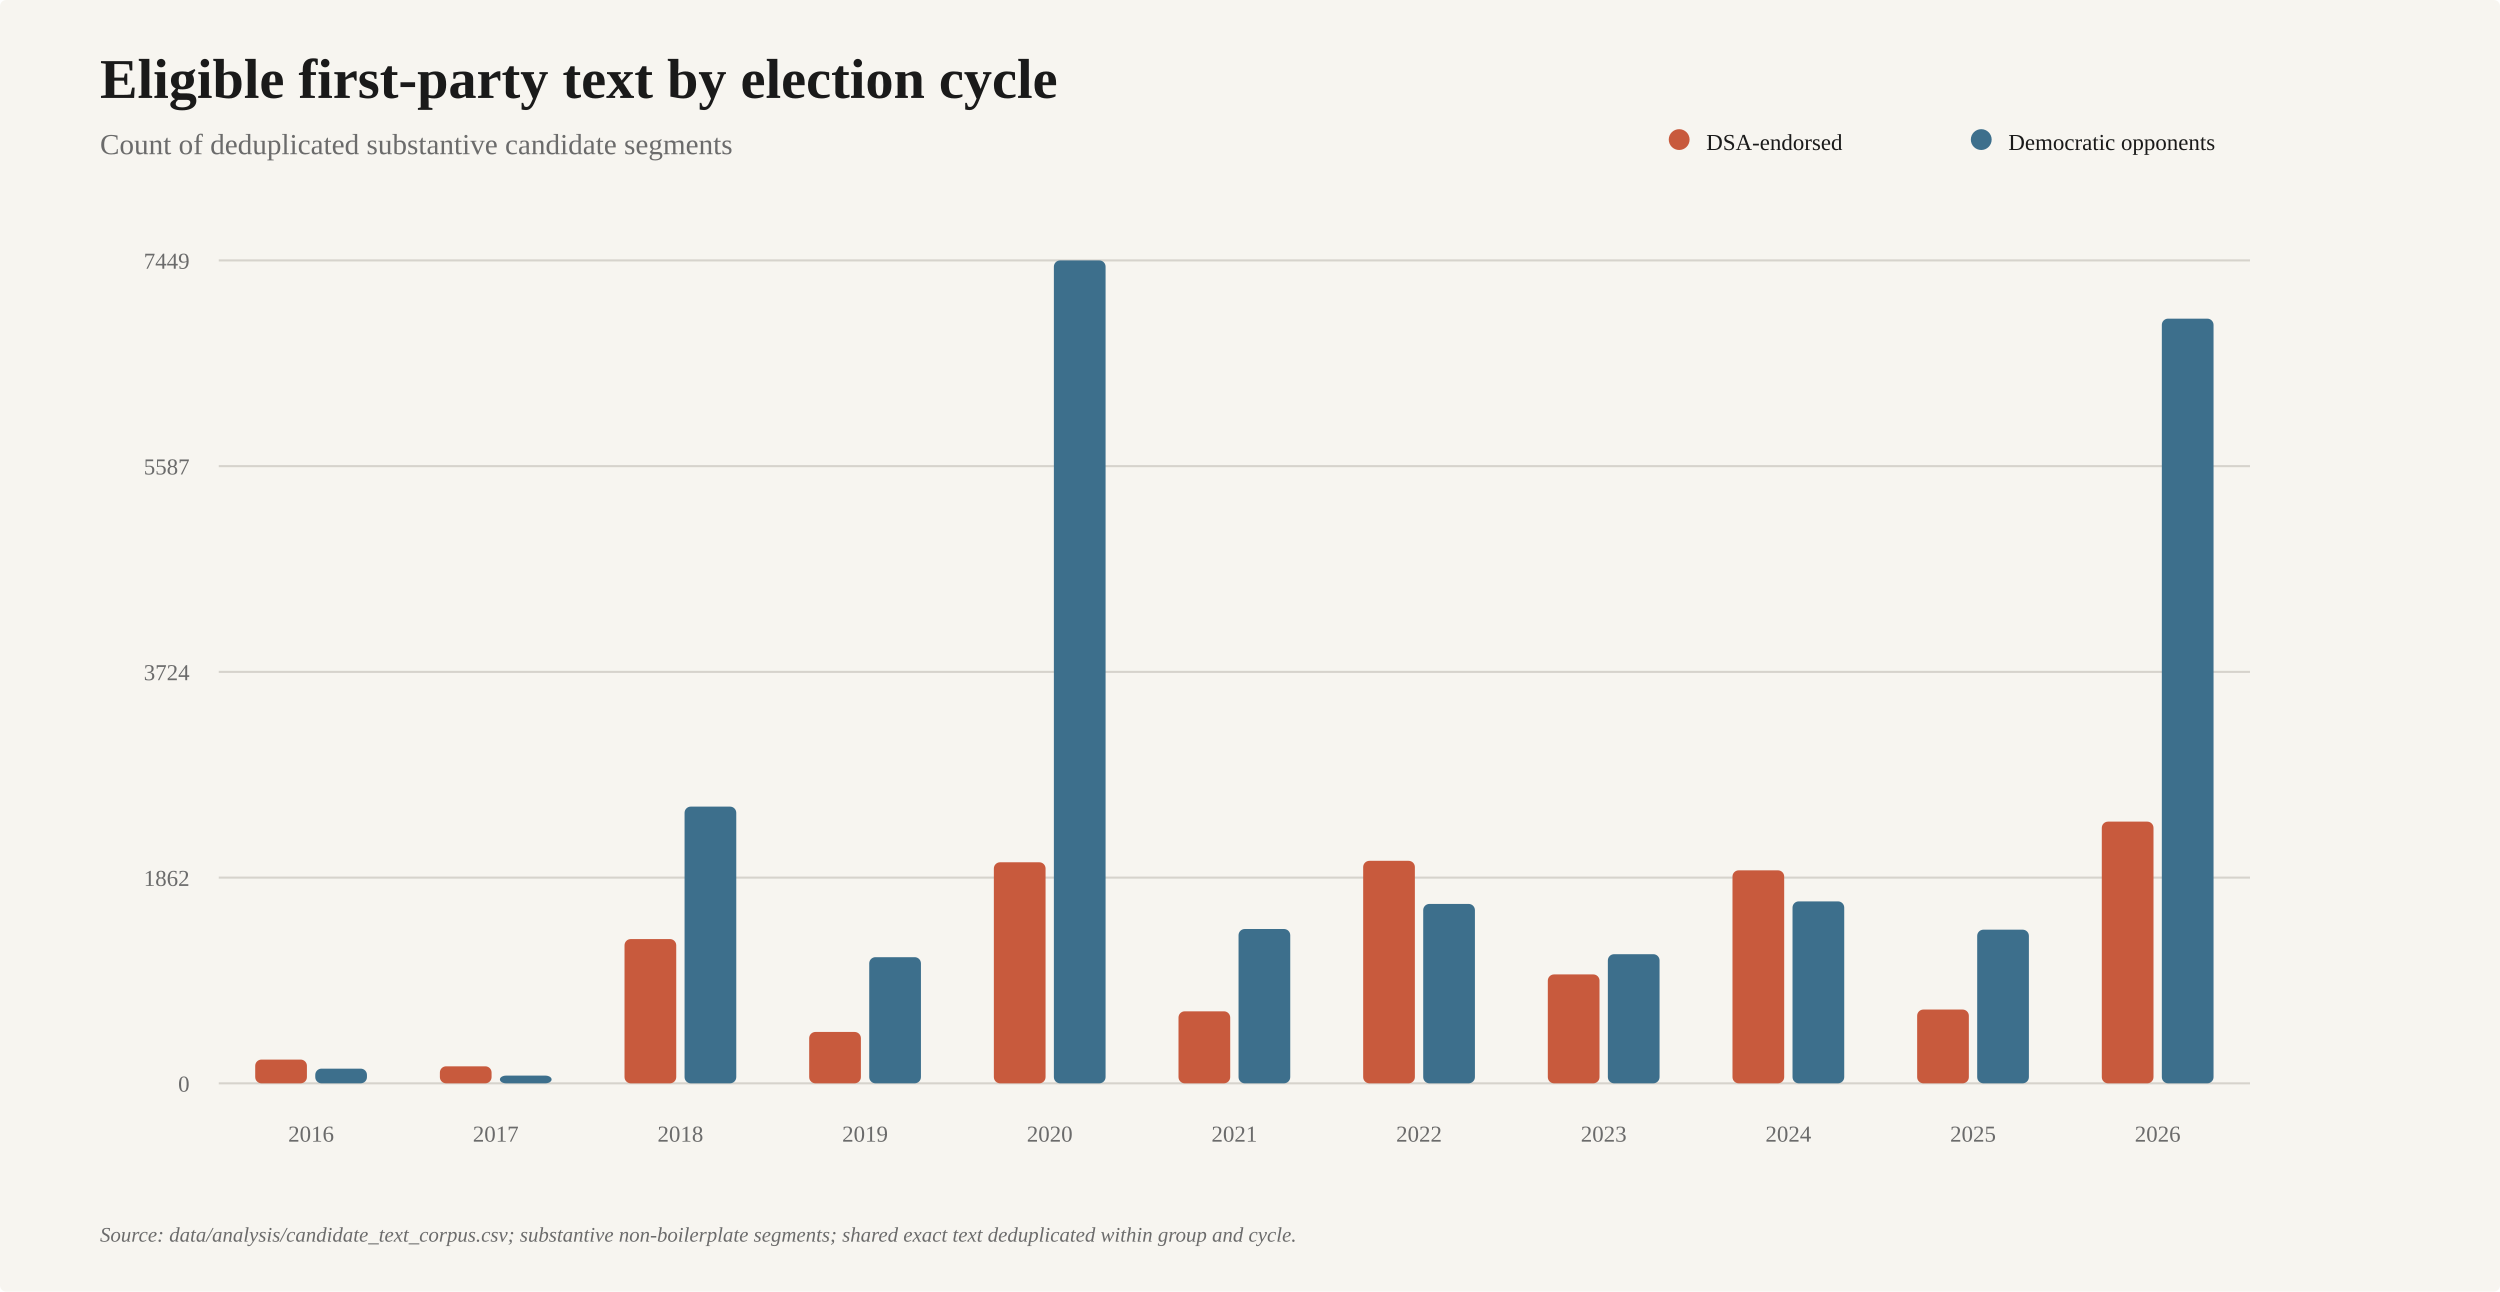
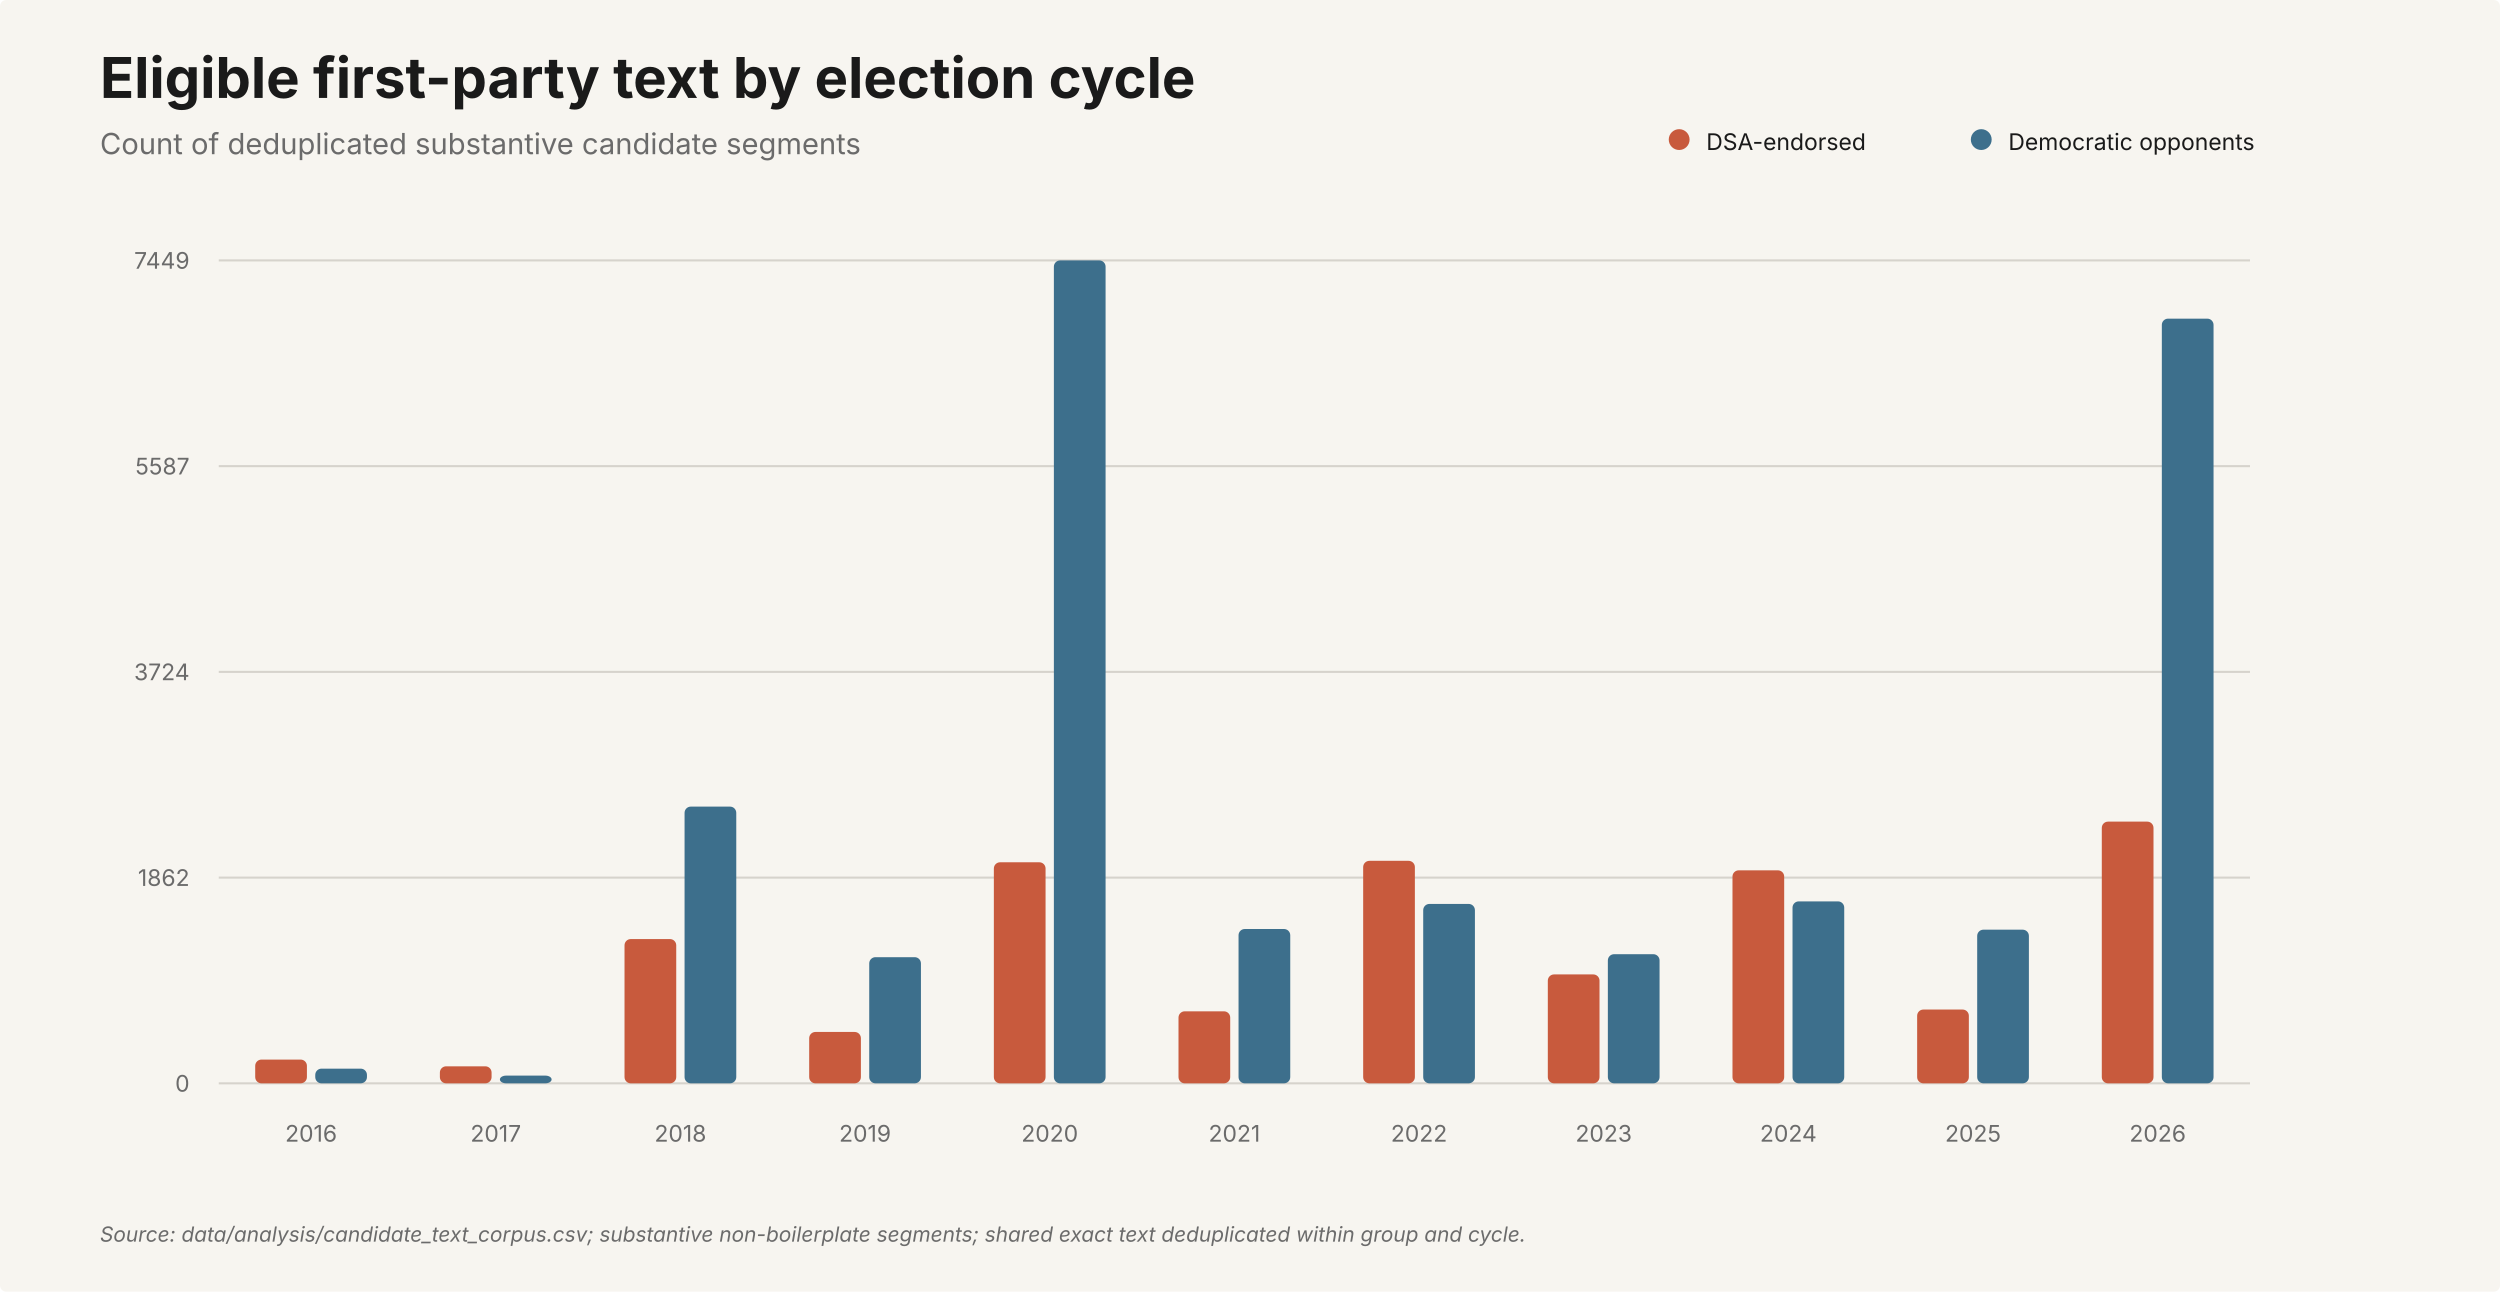
<svg xmlns="http://www.w3.org/2000/svg" width="1200" height="620" viewBox="0 0 1200 620">
  <rect x="0.00" y="0.00" width="1200.00" height="620.00" fill="#F7F5F0" rx="3" />
-   <text x="48" y="47" text-anchor="start" fill="#1A1A1A" font-family="Georgia, Times New Roman, serif" font-size="27px" font-weight="700" font-style="normal">Eligible first-party text by election cycle</text>
-   <text x="48" y="74" text-anchor="start" fill="#6B6B6B" font-family="Georgia, Times New Roman, serif" font-size="14px" font-weight="400" font-style="normal">Count of deduplicated substantive candidate segments</text>
+   <text x="48" y="47" text-anchor="start" fill="#1A1A1A" font-family="Inter, Arial, Helvetica, sans-serif" font-size="27px" font-weight="700" font-style="normal">Eligible first-party text by election cycle</text>
+   <text x="48" y="74" text-anchor="start" fill="#6B6B6B" font-family="Inter, Arial, Helvetica, sans-serif" font-size="14px" font-weight="400" font-style="normal">Count of deduplicated substantive candidate segments</text>
  <line x1="105" y1="520.0" x2="1080" y2="520.0" stroke="#D6D3CC" stroke-width="1" />
-   <text x="91" y="524.0" text-anchor="end" fill="#6B6B6B" font-family="Georgia, Times New Roman, serif" font-size="11px" font-weight="400" font-style="normal">0</text>
+   <text x="91" y="524.0" text-anchor="end" fill="#6B6B6B" font-family="Inter, Arial, Helvetica, sans-serif" font-size="11px" font-weight="400" font-style="normal">0</text>
  <line x1="105" y1="421.25" x2="1080" y2="421.25" stroke="#D6D3CC" stroke-width="1" />
-   <text x="91" y="425.25" text-anchor="end" fill="#6B6B6B" font-family="Georgia, Times New Roman, serif" font-size="11px" font-weight="400" font-style="normal">1862</text>
+   <text x="91" y="425.25" text-anchor="end" fill="#6B6B6B" font-family="Inter, Arial, Helvetica, sans-serif" font-size="11px" font-weight="400" font-style="normal">1862</text>
  <line x1="105" y1="322.5" x2="1080" y2="322.5" stroke="#D6D3CC" stroke-width="1" />
-   <text x="91" y="326.5" text-anchor="end" fill="#6B6B6B" font-family="Georgia, Times New Roman, serif" font-size="11px" font-weight="400" font-style="normal">3724</text>
+   <text x="91" y="326.5" text-anchor="end" fill="#6B6B6B" font-family="Inter, Arial, Helvetica, sans-serif" font-size="11px" font-weight="400" font-style="normal">3724</text>
  <line x1="105" y1="223.75" x2="1080" y2="223.75" stroke="#D6D3CC" stroke-width="1" />
-   <text x="91" y="227.75" text-anchor="end" fill="#6B6B6B" font-family="Georgia, Times New Roman, serif" font-size="11px" font-weight="400" font-style="normal">5587</text>
+   <text x="91" y="227.75" text-anchor="end" fill="#6B6B6B" font-family="Inter, Arial, Helvetica, sans-serif" font-size="11px" font-weight="400" font-style="normal">5587</text>
  <line x1="105" y1="125.0" x2="1080" y2="125.0" stroke="#D6D3CC" stroke-width="1" />
-   <text x="91" y="129.0" text-anchor="end" fill="#6B6B6B" font-family="Georgia, Times New Roman, serif" font-size="11px" font-weight="400" font-style="normal">7449</text>
+   <text x="91" y="129.0" text-anchor="end" fill="#6B6B6B" font-family="Inter, Arial, Helvetica, sans-serif" font-size="11px" font-weight="400" font-style="normal">7449</text>
  <rect x="122.50" y="508.60" width="24.82" height="11.40" fill="#C85A3D" rx="3" />
  <rect x="151.32" y="512.95" width="24.82" height="7.05" fill="#3D6F8C" rx="3" />
-   <text x="149.318" y="548" text-anchor="middle" fill="#6B6B6B" font-family="Georgia, Times New Roman, serif" font-size="11px" font-weight="400" font-style="normal">2016</text>
+   <text x="149.318" y="548" text-anchor="middle" fill="#6B6B6B" font-family="Inter, Arial, Helvetica, sans-serif" font-size="11px" font-weight="400" font-style="normal">2016</text>
  <rect x="211.14" y="511.83" width="24.82" height="8.17" fill="#C85A3D" rx="3" />
  <rect x="239.95" y="516.29" width="24.82" height="3.71" fill="#3D6F8C" rx="3" />
-   <text x="237.955" y="548" text-anchor="middle" fill="#6B6B6B" font-family="Georgia, Times New Roman, serif" font-size="11px" font-weight="400" font-style="normal">2017</text>
+   <text x="237.955" y="548" text-anchor="middle" fill="#6B6B6B" font-family="Inter, Arial, Helvetica, sans-serif" font-size="11px" font-weight="400" font-style="normal">2017</text>
  <rect x="299.77" y="450.75" width="24.82" height="69.25" fill="#C85A3D" rx="3" />
  <rect x="328.59" y="387.17" width="24.82" height="132.83" fill="#3D6F8C" rx="3" />
-   <text x="326.591" y="548" text-anchor="middle" fill="#6B6B6B" font-family="Georgia, Times New Roman, serif" font-size="11px" font-weight="400" font-style="normal">2018</text>
+   <text x="326.591" y="548" text-anchor="middle" fill="#6B6B6B" font-family="Inter, Arial, Helvetica, sans-serif" font-size="11px" font-weight="400" font-style="normal">2018</text>
  <rect x="388.41" y="495.34" width="24.82" height="24.66" fill="#C85A3D" rx="3" />
  <rect x="417.23" y="459.44" width="24.82" height="60.56" fill="#3D6F8C" rx="3" />
-   <text x="415.227" y="548" text-anchor="middle" fill="#6B6B6B" font-family="Georgia, Times New Roman, serif" font-size="11px" font-weight="400" font-style="normal">2019</text>
+   <text x="415.227" y="548" text-anchor="middle" fill="#6B6B6B" font-family="Inter, Arial, Helvetica, sans-serif" font-size="11px" font-weight="400" font-style="normal">2019</text>
  <rect x="477.05" y="413.89" width="24.82" height="106.11" fill="#C85A3D" rx="3" />
  <rect x="505.86" y="125.00" width="24.82" height="395.00" fill="#3D6F8C" rx="3" />
-   <text x="503.864" y="548" text-anchor="middle" fill="#6B6B6B" font-family="Georgia, Times New Roman, serif" font-size="11px" font-weight="400" font-style="normal">2020</text>
+   <text x="503.864" y="548" text-anchor="middle" fill="#6B6B6B" font-family="Inter, Arial, Helvetica, sans-serif" font-size="11px" font-weight="400" font-style="normal">2020</text>
  <rect x="565.68" y="485.43" width="24.82" height="34.57" fill="#C85A3D" rx="3" />
  <rect x="594.50" y="445.92" width="24.82" height="74.08" fill="#3D6F8C" rx="3" />
-   <text x="592.5" y="548" text-anchor="middle" fill="#6B6B6B" font-family="Georgia, Times New Roman, serif" font-size="11px" font-weight="400" font-style="normal">2021</text>
+   <text x="592.5" y="548" text-anchor="middle" fill="#6B6B6B" font-family="Inter, Arial, Helvetica, sans-serif" font-size="11px" font-weight="400" font-style="normal">2021</text>
  <rect x="654.32" y="413.20" width="24.82" height="106.80" fill="#C85A3D" rx="3" />
  <rect x="683.14" y="433.88" width="24.82" height="86.12" fill="#3D6F8C" rx="3" />
-   <text x="681.136" y="548" text-anchor="middle" fill="#6B6B6B" font-family="Georgia, Times New Roman, serif" font-size="11px" font-weight="400" font-style="normal">2022</text>
+   <text x="681.136" y="548" text-anchor="middle" fill="#6B6B6B" font-family="Inter, Arial, Helvetica, sans-serif" font-size="11px" font-weight="400" font-style="normal">2022</text>
  <rect x="742.95" y="467.72" width="24.82" height="52.28" fill="#C85A3D" rx="3" />
  <rect x="771.77" y="458.01" width="24.82" height="61.99" fill="#3D6F8C" rx="3" />
-   <text x="769.773" y="548" text-anchor="middle" fill="#6B6B6B" font-family="Georgia, Times New Roman, serif" font-size="11px" font-weight="400" font-style="normal">2023</text>
+   <text x="769.773" y="548" text-anchor="middle" fill="#6B6B6B" font-family="Inter, Arial, Helvetica, sans-serif" font-size="11px" font-weight="400" font-style="normal">2023</text>
  <rect x="831.59" y="417.76" width="24.82" height="102.24" fill="#C85A3D" rx="3" />
  <rect x="860.41" y="432.66" width="24.82" height="87.34" fill="#3D6F8C" rx="3" />
-   <text x="858.409" y="548" text-anchor="middle" fill="#6B6B6B" font-family="Georgia, Times New Roman, serif" font-size="11px" font-weight="400" font-style="normal">2024</text>
+   <text x="858.409" y="548" text-anchor="middle" fill="#6B6B6B" font-family="Inter, Arial, Helvetica, sans-serif" font-size="11px" font-weight="400" font-style="normal">2024</text>
  <rect x="920.23" y="484.58" width="24.82" height="35.42" fill="#C85A3D" rx="3" />
  <rect x="949.05" y="446.24" width="24.82" height="73.76" fill="#3D6F8C" rx="3" />
-   <text x="947.045" y="548" text-anchor="middle" fill="#6B6B6B" font-family="Georgia, Times New Roman, serif" font-size="11px" font-weight="400" font-style="normal">2025</text>
+   <text x="947.045" y="548" text-anchor="middle" fill="#6B6B6B" font-family="Inter, Arial, Helvetica, sans-serif" font-size="11px" font-weight="400" font-style="normal">2025</text>
  <rect x="1008.86" y="394.38" width="24.82" height="125.62" fill="#C85A3D" rx="3" />
  <rect x="1037.68" y="152.95" width="24.82" height="367.05" fill="#3D6F8C" rx="3" />
-   <text x="1035.682" y="548" text-anchor="middle" fill="#6B6B6B" font-family="Georgia, Times New Roman, serif" font-size="11px" font-weight="400" font-style="normal">2026</text>
+   <text x="1035.682" y="548" text-anchor="middle" fill="#6B6B6B" font-family="Inter, Arial, Helvetica, sans-serif" font-size="11px" font-weight="400" font-style="normal">2026</text>
  <circle cx="806.00" cy="67.00" r="6.00" fill="#C85A3D" stroke="#F7F5F0" stroke-width="2" />
-   <text x="819" y="72" text-anchor="start" fill="#1A1A1A" font-family="Georgia, Times New Roman, serif" font-size="11px" font-weight="400" font-style="normal">DSA-endorsed</text>
+   <text x="819" y="72" text-anchor="start" fill="#1A1A1A" font-family="Inter, Arial, Helvetica, sans-serif" font-size="11px" font-weight="400" font-style="normal">DSA-endorsed</text>
  <circle cx="951.00" cy="67.00" r="6.00" fill="#3D6F8C" stroke="#F7F5F0" stroke-width="2" />
-   <text x="964" y="72" text-anchor="start" fill="#1A1A1A" font-family="Georgia, Times New Roman, serif" font-size="11px" font-weight="400" font-style="normal">Democratic opponents</text>
-   <text x="48" y="596" text-anchor="start" fill="#6B6B6B" font-family="Georgia, Times New Roman, serif" font-size="10px" font-weight="400" font-style="italic">Source: data/analysis/candidate_text_corpus.csv; substantive non-boilerplate segments; shared exact text deduplicated within group and cycle.</text>
+   <text x="964" y="72" text-anchor="start" fill="#1A1A1A" font-family="Inter, Arial, Helvetica, sans-serif" font-size="11px" font-weight="400" font-style="normal">Democratic opponents</text>
+   <text x="48" y="596" text-anchor="start" fill="#6B6B6B" font-family="Inter, Arial, Helvetica, sans-serif" font-size="10px" font-weight="400" font-style="italic">Source: data/analysis/candidate_text_corpus.csv; substantive non-boilerplate segments; shared exact text deduplicated within group and cycle.</text>
</svg>
